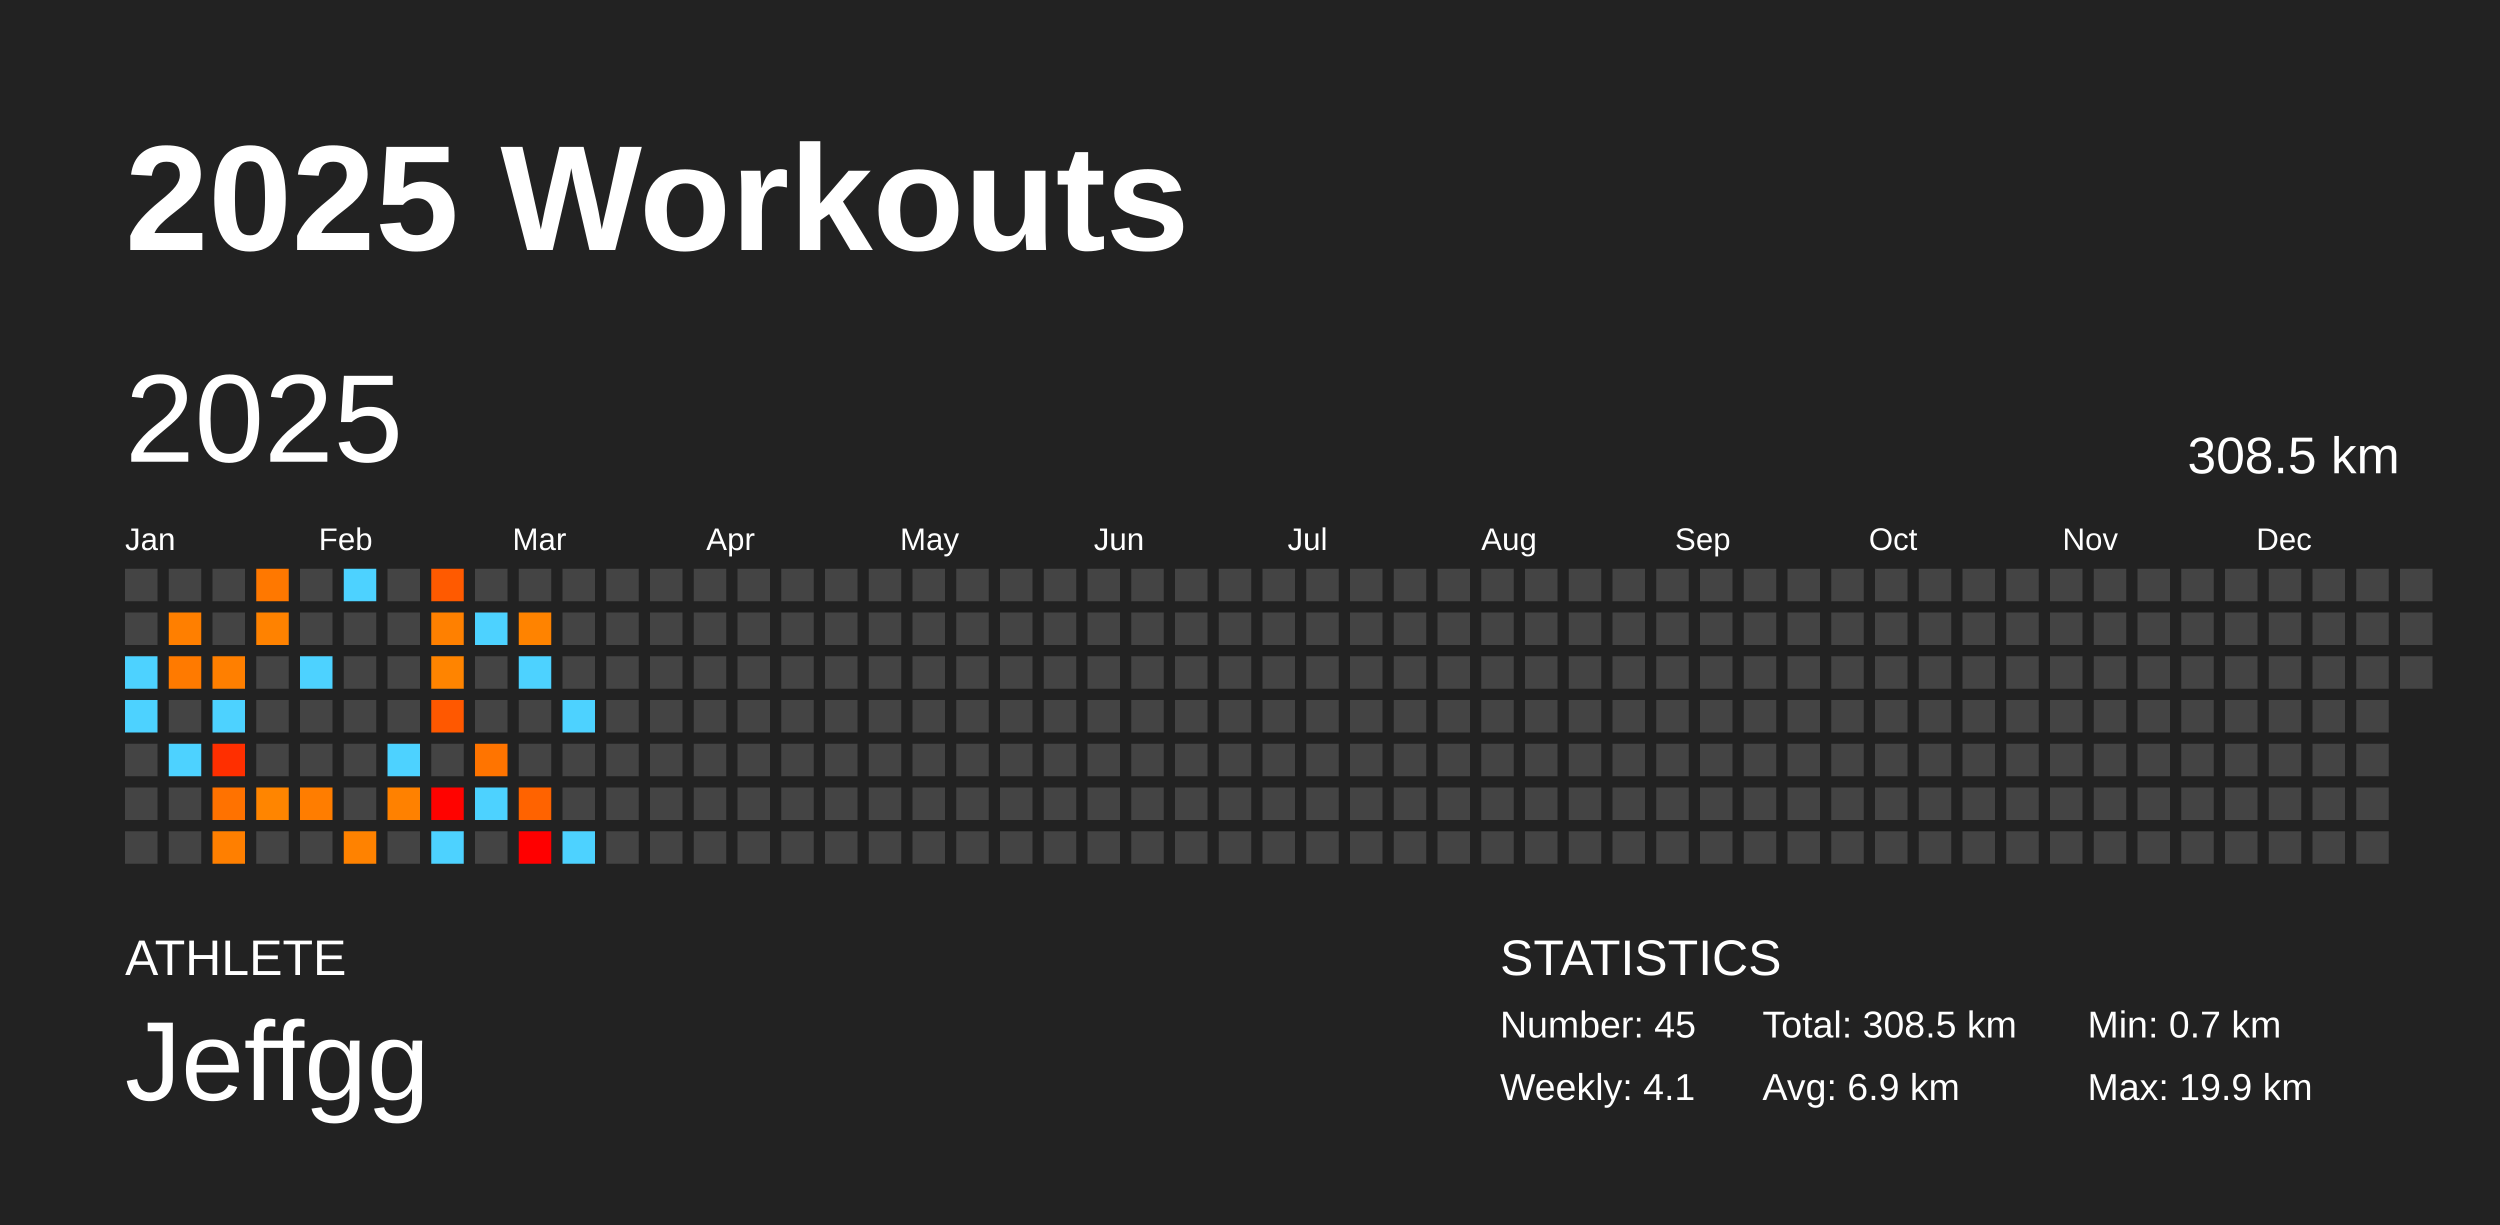
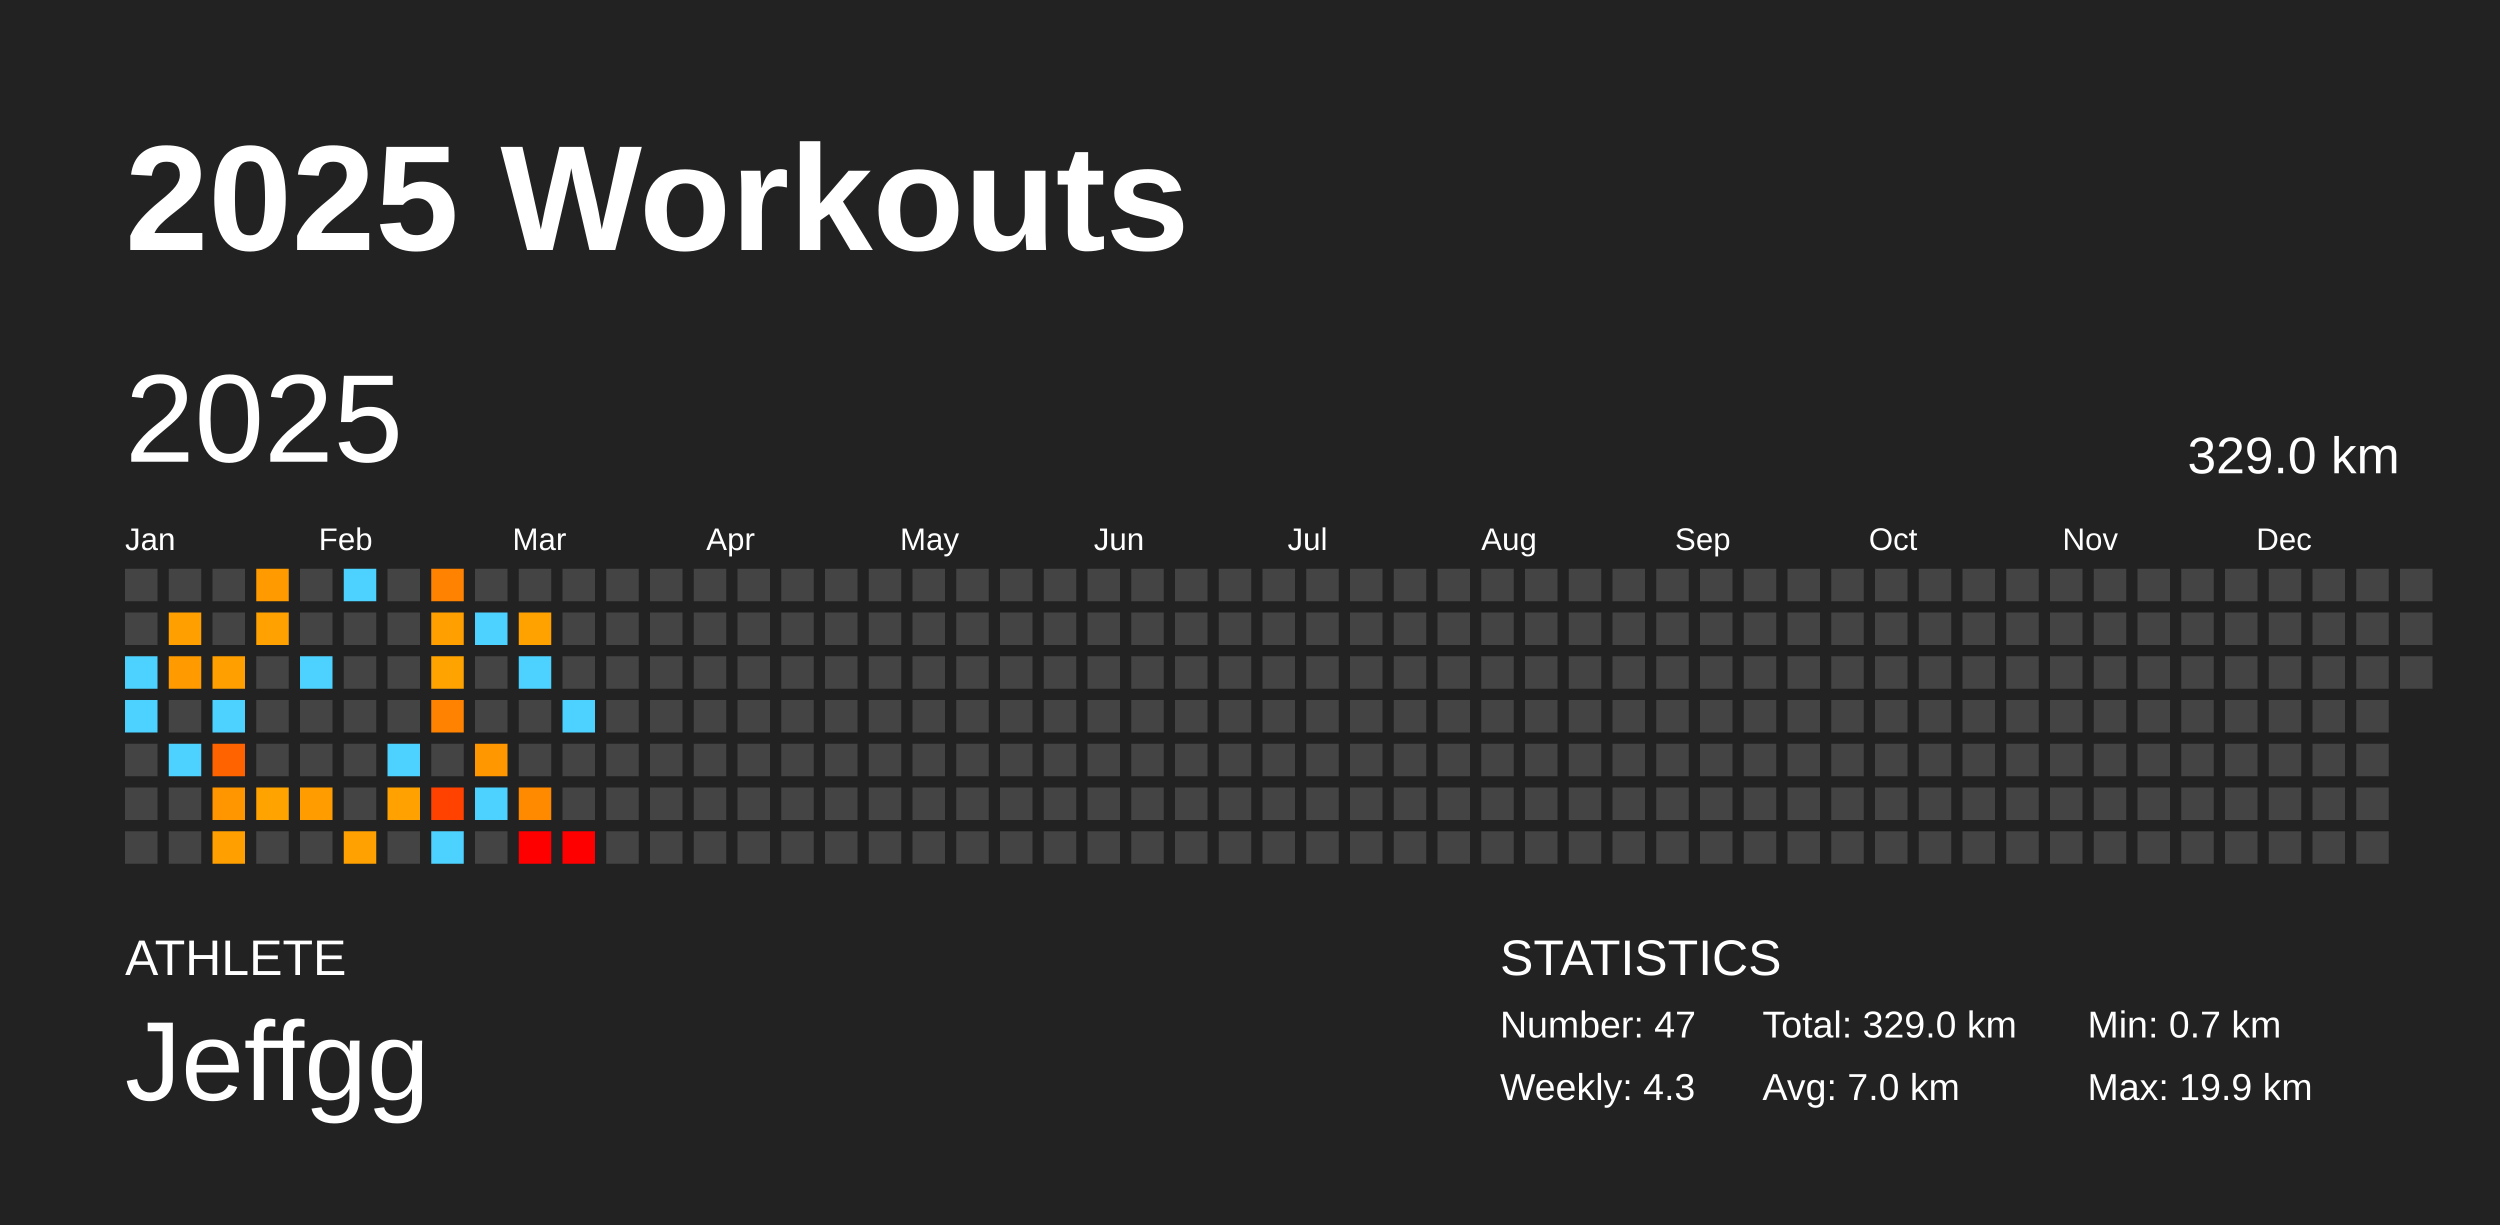
<svg xmlns="http://www.w3.org/2000/svg" baseProfile="full" height="98mm" version="1.1" viewBox="0,0,200,98" width="200mm">
  <defs />
  <rect fill="#222222" height="98" width="200" x="0" y="0" />
  <text fill="#FFFFFF" style="font-size:12px; font-family:Arial; font-weight:bold;" x="10" y="20">2025 Workouts</text>
  <text fill="#FFFFFF" style="font-size:4px; font-family:Arial" x="10" y="78">ATHLETE</text>
  <text fill="#FFFFFF" style="font-size:9px; font-family:Arial" x="10" y="88">Jeffgg</text>
  <text fill="#FFFFFF" style="font-size:4px; font-family:Arial" x="120" y="78">STATISTICS</text>
-   <text fill="#FFFFFF" style="font-size:3px; font-family:Arial" x="120" y="83">Number: 45</text>
-   <text fill="#FFFFFF" style="font-size:3px; font-family:Arial" x="120" y="88">Weekly: 4.1</text>
-   <text fill="#FFFFFF" style="font-size:3px; font-family:Arial" x="141" y="83">Total: 308.5 km</text>
-   <text fill="#FFFFFF" style="font-size:3px; font-family:Arial" x="141" y="88">Avg: 6.9 km</text>
+   <text fill="#FFFFFF" style="font-size:3px; font-family:Arial" x="120" y="83">Number: 47</text>
+   <text fill="#FFFFFF" style="font-size:3px; font-family:Arial" x="120" y="88">Weekly: 4.3</text>
+   <text fill="#FFFFFF" style="font-size:3px; font-family:Arial" x="141" y="83">Total: 329.0 km</text>
+   <text fill="#FFFFFF" style="font-size:3px; font-family:Arial" x="141" y="88">Avg: 7.0 km</text>
  <text fill="#FFFFFF" style="font-size:3px; font-family:Arial" x="167" y="83">Min: 0.7 km</text>
  <text fill="#FFFFFF" style="font-size:3px; font-family:Arial" x="167" y="88">Max: 19.9 km</text>
  <text dominant-baseline="hanging" fill="#FFFFFF" style="font-size:10.0px; font-family:Arial;" x="10" y="30">2025</text>
-   <text dominant-baseline="hanging" fill="#FFFFFF" style="font-size:4.125px; font-family:Arial;" x="175" y="35">308.5 km</text>
+   <text dominant-baseline="hanging" fill="#FFFFFF" style="font-size:4.125px; font-family:Arial;" x="175" y="35">329.0 km</text>
  <text fill="#FFFFFF" style="font-size:2.5px; font-family:Arial" x="10.0" y="44">Jan</text>
  <text fill="#FFFFFF" style="font-size:2.5px; font-family:Arial" x="25.5" y="44">Feb</text>
  <text fill="#FFFFFF" style="font-size:2.5px; font-family:Arial" x="41.0" y="44">Mar</text>
  <text fill="#FFFFFF" style="font-size:2.5px; font-family:Arial" x="56.5" y="44">Apr</text>
  <text fill="#FFFFFF" style="font-size:2.5px; font-family:Arial" x="72.0" y="44">May</text>
  <text fill="#FFFFFF" style="font-size:2.5px; font-family:Arial" x="87.5" y="44">Jun</text>
  <text fill="#FFFFFF" style="font-size:2.5px; font-family:Arial" x="103.0" y="44">Jul</text>
  <text fill="#FFFFFF" style="font-size:2.5px; font-family:Arial" x="118.5" y="44">Aug</text>
  <text fill="#FFFFFF" style="font-size:2.5px; font-family:Arial" x="134.0" y="44">Sep</text>
  <text fill="#FFFFFF" style="font-size:2.5px; font-family:Arial" x="149.5" y="44">Oct</text>
  <text fill="#FFFFFF" style="font-size:2.5px; font-family:Arial" x="165.0" y="44">Nov</text>
  <text fill="#FFFFFF" style="font-size:2.5px; font-family:Arial" x="180.5" y="44">Dec</text>
  <rect fill="#444444" height="2.6" width="2.6" x="10.0" y="45.5" />
  <rect fill="#444444" height="2.6" width="2.6" x="10.0" y="49.0" />
  <rect fill="#4dd2ff" height="2.6" width="2.6" x="10.0" y="52.5" />
  <rect fill="#4dd2ff" height="2.6" width="2.6" x="10.0" y="56.0" />
  <rect fill="#444444" height="2.6" width="2.6" x="10.0" y="59.5" />
  <rect fill="#444444" height="2.6" width="2.6" x="10.0" y="63.0" />
  <rect fill="#444444" height="2.6" width="2.6" x="10.0" y="66.5" />
  <rect fill="#444444" height="2.6" width="2.6" x="13.5" y="45.5" />
-   <rect fill="#ff7f00" height="2.6" width="2.6" x="13.5" y="49.0" />
-   <rect fill="#ff7a00" height="2.6" width="2.6" x="13.5" y="52.5" />
+   <rect fill="#ff9f00" height="2.6" width="2.6" x="13.5" y="49.0" />
+   <rect fill="#ff9b00" height="2.6" width="2.6" x="13.5" y="52.5" />
  <rect fill="#444444" height="2.6" width="2.6" x="13.5" y="56.0" />
  <rect fill="#4dd2ff" height="2.6" width="2.6" x="13.5" y="59.5" />
  <rect fill="#444444" height="2.6" width="2.6" x="13.5" y="63.0" />
  <rect fill="#444444" height="2.6" width="2.6" x="13.5" y="66.5" />
  <rect fill="#444444" height="2.6" width="2.6" x="17.0" y="45.5" />
  <rect fill="#444444" height="2.6" width="2.6" x="17.0" y="49.0" />
-   <rect fill="#ff7f00" height="2.6" width="2.6" x="17.0" y="52.5" />
+   <rect fill="#ff9f00" height="2.6" width="2.6" x="17.0" y="52.5" />
  <rect fill="#4dd2ff" height="2.6" width="2.6" x="17.0" y="56.0" />
-   <rect fill="#ff2f00" height="2.6" width="2.6" x="17.0" y="59.5" />
-   <rect fill="#ff7200" height="2.6" width="2.6" x="17.0" y="63.0" />
-   <rect fill="#ff7f00" height="2.6" width="2.6" x="17.0" y="66.5" />
-   <rect fill="#ff7800" height="2.6" width="2.6" x="20.5" y="45.5" />
-   <rect fill="#ff8200" height="2.6" width="2.6" x="20.5" y="49.0" />
+   <rect fill="#ff6300" height="2.6" width="2.6" x="17.0" y="59.5" />
+   <rect fill="#ff9600" height="2.6" width="2.6" x="17.0" y="63.0" />
+   <rect fill="#ff9f00" height="2.6" width="2.6" x="17.0" y="66.5" />
+   <rect fill="#ff9a00" height="2.6" width="2.6" x="20.5" y="45.5" />
+   <rect fill="#ffa100" height="2.6" width="2.6" x="20.5" y="49.0" />
  <rect fill="#444444" height="2.6" width="2.6" x="20.5" y="52.5" />
  <rect fill="#444444" height="2.6" width="2.6" x="20.5" y="56.0" />
  <rect fill="#444444" height="2.6" width="2.6" x="20.5" y="59.5" />
-   <rect fill="#ff8500" height="2.6" width="2.6" x="20.5" y="63.0" />
+   <rect fill="#ffa300" height="2.6" width="2.6" x="20.5" y="63.0" />
  <rect fill="#444444" height="2.6" width="2.6" x="20.5" y="66.5" />
  <rect fill="#444444" height="2.6" width="2.6" x="24.0" y="45.5" />
  <rect fill="#444444" height="2.6" width="2.6" x="24.0" y="49.0" />
  <rect fill="#4dd2ff" height="2.6" width="2.6" x="24.0" y="52.5" />
  <rect fill="#444444" height="2.6" width="2.6" x="24.0" y="56.0" />
  <rect fill="#444444" height="2.6" width="2.6" x="24.0" y="59.5" />
-   <rect fill="#ff7d00" height="2.6" width="2.6" x="24.0" y="63.0" />
+   <rect fill="#ff9d00" height="2.6" width="2.6" x="24.0" y="63.0" />
  <rect fill="#444444" height="2.6" width="2.6" x="24.0" y="66.5" />
  <rect fill="#4dd2ff" height="2.6" width="2.6" x="27.5" y="45.5" />
  <rect fill="#444444" height="2.6" width="2.6" x="27.5" y="49.0" />
  <rect fill="#444444" height="2.6" width="2.6" x="27.5" y="52.5" />
  <rect fill="#444444" height="2.6" width="2.6" x="27.5" y="56.0" />
  <rect fill="#444444" height="2.6" width="2.6" x="27.5" y="59.5" />
  <rect fill="#444444" height="2.6" width="2.6" x="27.5" y="63.0" />
-   <rect fill="#ff8200" height="2.6" width="2.6" x="27.5" y="66.5" />
+   <rect fill="#ffa100" height="2.6" width="2.6" x="27.5" y="66.5" />
  <rect fill="#444444" height="2.6" width="2.6" x="31.0" y="45.5" />
  <rect fill="#444444" height="2.6" width="2.6" x="31.0" y="49.0" />
  <rect fill="#444444" height="2.6" width="2.6" x="31.0" y="52.5" />
  <rect fill="#444444" height="2.6" width="2.6" x="31.0" y="56.0" />
  <rect fill="#4dd2ff" height="2.6" width="2.6" x="31.0" y="59.5" />
-   <rect fill="#ff8100" height="2.6" width="2.6" x="31.0" y="63.0" />
+   <rect fill="#ffa100" height="2.6" width="2.6" x="31.0" y="63.0" />
  <rect fill="#444444" height="2.6" width="2.6" x="31.0" y="66.5" />
-   <rect fill="#ff5a00" height="2.6" width="2.6" x="34.5" y="45.5" />
-   <rect fill="#ff8000" height="2.6" width="2.6" x="34.5" y="49.0" />
-   <rect fill="#ff8400" height="2.6" width="2.6" x="34.5" y="52.5" />
-   <rect fill="#ff5800" height="2.6" width="2.6" x="34.5" y="56.0" />
+   <rect fill="#ff8300" height="2.6" width="2.6" x="34.5" y="45.5" />
+   <rect fill="#ffa000" height="2.6" width="2.6" x="34.5" y="49.0" />
+   <rect fill="#ffa300" height="2.6" width="2.6" x="34.5" y="52.5" />
+   <rect fill="#ff8200" height="2.6" width="2.6" x="34.5" y="56.0" />
  <rect fill="#444444" height="2.6" width="2.6" x="34.5" y="59.5" />
-   <rect fill="#ff0300" height="2.6" width="2.6" x="34.5" y="63.0" />
+   <rect fill="#ff4200" height="2.6" width="2.6" x="34.5" y="63.0" />
  <rect fill="#4dd2ff" height="2.6" width="2.6" x="34.5" y="66.5" />
  <rect fill="#444444" height="2.6" width="2.6" x="38.0" y="45.5" />
  <rect fill="#4dd2ff" height="2.6" width="2.6" x="38.0" y="49.0" />
  <rect fill="#444444" height="2.6" width="2.6" x="38.0" y="52.5" />
  <rect fill="#444444" height="2.6" width="2.6" x="38.0" y="56.0" />
-   <rect fill="#ff7400" height="2.6" width="2.6" x="38.0" y="59.5" />
+   <rect fill="#ff9700" height="2.6" width="2.6" x="38.0" y="59.5" />
  <rect fill="#4dd2ff" height="2.6" width="2.6" x="38.0" y="63.0" />
  <rect fill="#444444" height="2.6" width="2.6" x="38.0" y="66.5" />
  <rect fill="#444444" height="2.6" width="2.6" x="41.5" y="45.5" />
-   <rect fill="#ff8300" height="2.6" width="2.6" x="41.5" y="49.0" />
+   <rect fill="#ffa200" height="2.6" width="2.6" x="41.5" y="49.0" />
  <rect fill="#4dd2ff" height="2.6" width="2.6" x="41.5" y="52.5" />
  <rect fill="#444444" height="2.6" width="2.6" x="41.5" y="56.0" />
  <rect fill="#444444" height="2.6" width="2.6" x="41.5" y="59.5" />
-   <rect fill="#ff6300" height="2.6" width="2.6" x="41.5" y="63.0" />
+   <rect fill="#ff8a00" height="2.6" width="2.6" x="41.5" y="63.0" />
  <rect fill="red" height="2.6" width="2.6" x="41.5" y="66.5" />
  <rect fill="#444444" height="2.6" width="2.6" x="45.0" y="45.5" />
  <rect fill="#444444" height="2.6" width="2.6" x="45.0" y="49.0" />
  <rect fill="#444444" height="2.6" width="2.6" x="45.0" y="52.5" />
  <rect fill="#4dd2ff" height="2.6" width="2.6" x="45.0" y="56.0" />
  <rect fill="#444444" height="2.6" width="2.6" x="45.0" y="59.5" />
  <rect fill="#444444" height="2.6" width="2.6" x="45.0" y="63.0" />
-   <rect fill="#4dd2ff" height="2.6" width="2.6" x="45.0" y="66.5" />
+   <rect fill="red" height="2.6" width="2.6" x="45.0" y="66.5" />
  <rect fill="#444444" height="2.6" width="2.6" x="48.5" y="45.5" />
  <rect fill="#444444" height="2.6" width="2.6" x="48.5" y="49.0" />
  <rect fill="#444444" height="2.6" width="2.6" x="48.5" y="52.5" />
  <rect fill="#444444" height="2.6" width="2.6" x="48.5" y="56.0" />
  <rect fill="#444444" height="2.6" width="2.6" x="48.5" y="59.5" />
  <rect fill="#444444" height="2.6" width="2.6" x="48.5" y="63.0" />
  <rect fill="#444444" height="2.6" width="2.6" x="48.5" y="66.5" />
  <rect fill="#444444" height="2.6" width="2.6" x="52.0" y="45.5" />
  <rect fill="#444444" height="2.6" width="2.6" x="52.0" y="49.0" />
  <rect fill="#444444" height="2.6" width="2.6" x="52.0" y="52.5" />
  <rect fill="#444444" height="2.6" width="2.6" x="52.0" y="56.0" />
  <rect fill="#444444" height="2.6" width="2.6" x="52.0" y="59.5" />
  <rect fill="#444444" height="2.6" width="2.6" x="52.0" y="63.0" />
  <rect fill="#444444" height="2.6" width="2.6" x="52.0" y="66.5" />
  <rect fill="#444444" height="2.6" width="2.6" x="55.5" y="45.5" />
  <rect fill="#444444" height="2.6" width="2.6" x="55.5" y="49.0" />
  <rect fill="#444444" height="2.6" width="2.6" x="55.5" y="52.5" />
  <rect fill="#444444" height="2.6" width="2.6" x="55.5" y="56.0" />
  <rect fill="#444444" height="2.6" width="2.6" x="55.5" y="59.5" />
  <rect fill="#444444" height="2.6" width="2.6" x="55.5" y="63.0" />
  <rect fill="#444444" height="2.6" width="2.6" x="55.5" y="66.5" />
  <rect fill="#444444" height="2.6" width="2.6" x="59.0" y="45.5" />
  <rect fill="#444444" height="2.6" width="2.6" x="59.0" y="49.0" />
  <rect fill="#444444" height="2.6" width="2.6" x="59.0" y="52.5" />
  <rect fill="#444444" height="2.6" width="2.6" x="59.0" y="56.0" />
  <rect fill="#444444" height="2.6" width="2.6" x="59.0" y="59.5" />
  <rect fill="#444444" height="2.6" width="2.6" x="59.0" y="63.0" />
  <rect fill="#444444" height="2.6" width="2.6" x="59.0" y="66.5" />
  <rect fill="#444444" height="2.6" width="2.6" x="62.5" y="45.5" />
  <rect fill="#444444" height="2.6" width="2.6" x="62.5" y="49.0" />
  <rect fill="#444444" height="2.6" width="2.6" x="62.5" y="52.5" />
  <rect fill="#444444" height="2.6" width="2.6" x="62.5" y="56.0" />
  <rect fill="#444444" height="2.6" width="2.6" x="62.5" y="59.5" />
  <rect fill="#444444" height="2.6" width="2.6" x="62.5" y="63.0" />
  <rect fill="#444444" height="2.6" width="2.6" x="62.5" y="66.5" />
  <rect fill="#444444" height="2.6" width="2.6" x="66.0" y="45.5" />
  <rect fill="#444444" height="2.6" width="2.6" x="66.0" y="49.0" />
  <rect fill="#444444" height="2.6" width="2.6" x="66.0" y="52.5" />
  <rect fill="#444444" height="2.6" width="2.6" x="66.0" y="56.0" />
  <rect fill="#444444" height="2.6" width="2.6" x="66.0" y="59.5" />
  <rect fill="#444444" height="2.6" width="2.6" x="66.0" y="63.0" />
  <rect fill="#444444" height="2.6" width="2.6" x="66.0" y="66.5" />
  <rect fill="#444444" height="2.6" width="2.6" x="69.5" y="45.5" />
  <rect fill="#444444" height="2.6" width="2.6" x="69.5" y="49.0" />
  <rect fill="#444444" height="2.6" width="2.6" x="69.5" y="52.5" />
  <rect fill="#444444" height="2.6" width="2.6" x="69.5" y="56.0" />
  <rect fill="#444444" height="2.6" width="2.6" x="69.5" y="59.5" />
  <rect fill="#444444" height="2.6" width="2.6" x="69.5" y="63.0" />
  <rect fill="#444444" height="2.6" width="2.6" x="69.5" y="66.5" />
  <rect fill="#444444" height="2.6" width="2.6" x="73.0" y="45.5" />
  <rect fill="#444444" height="2.6" width="2.6" x="73.0" y="49.0" />
  <rect fill="#444444" height="2.6" width="2.6" x="73.0" y="52.5" />
  <rect fill="#444444" height="2.6" width="2.6" x="73.0" y="56.0" />
  <rect fill="#444444" height="2.6" width="2.6" x="73.0" y="59.5" />
  <rect fill="#444444" height="2.6" width="2.6" x="73.0" y="63.0" />
  <rect fill="#444444" height="2.6" width="2.6" x="73.0" y="66.5" />
  <rect fill="#444444" height="2.6" width="2.6" x="76.5" y="45.5" />
  <rect fill="#444444" height="2.6" width="2.6" x="76.5" y="49.0" />
  <rect fill="#444444" height="2.6" width="2.6" x="76.5" y="52.5" />
  <rect fill="#444444" height="2.6" width="2.6" x="76.5" y="56.0" />
  <rect fill="#444444" height="2.6" width="2.6" x="76.5" y="59.5" />
  <rect fill="#444444" height="2.6" width="2.6" x="76.5" y="63.0" />
  <rect fill="#444444" height="2.6" width="2.6" x="76.5" y="66.5" />
  <rect fill="#444444" height="2.6" width="2.6" x="80.0" y="45.5" />
  <rect fill="#444444" height="2.6" width="2.6" x="80.0" y="49.0" />
  <rect fill="#444444" height="2.6" width="2.6" x="80.0" y="52.5" />
  <rect fill="#444444" height="2.6" width="2.6" x="80.0" y="56.0" />
  <rect fill="#444444" height="2.6" width="2.6" x="80.0" y="59.5" />
  <rect fill="#444444" height="2.6" width="2.6" x="80.0" y="63.0" />
  <rect fill="#444444" height="2.6" width="2.6" x="80.0" y="66.5" />
  <rect fill="#444444" height="2.6" width="2.6" x="83.5" y="45.5" />
  <rect fill="#444444" height="2.6" width="2.6" x="83.5" y="49.0" />
  <rect fill="#444444" height="2.6" width="2.6" x="83.5" y="52.5" />
  <rect fill="#444444" height="2.6" width="2.6" x="83.5" y="56.0" />
  <rect fill="#444444" height="2.6" width="2.6" x="83.5" y="59.5" />
  <rect fill="#444444" height="2.6" width="2.6" x="83.5" y="63.0" />
  <rect fill="#444444" height="2.6" width="2.6" x="83.5" y="66.5" />
  <rect fill="#444444" height="2.6" width="2.6" x="87.0" y="45.5" />
  <rect fill="#444444" height="2.6" width="2.6" x="87.0" y="49.0" />
  <rect fill="#444444" height="2.6" width="2.6" x="87.0" y="52.5" />
  <rect fill="#444444" height="2.6" width="2.6" x="87.0" y="56.0" />
  <rect fill="#444444" height="2.6" width="2.6" x="87.0" y="59.5" />
  <rect fill="#444444" height="2.6" width="2.6" x="87.0" y="63.0" />
  <rect fill="#444444" height="2.6" width="2.6" x="87.0" y="66.5" />
  <rect fill="#444444" height="2.6" width="2.6" x="90.5" y="45.5" />
  <rect fill="#444444" height="2.6" width="2.6" x="90.5" y="49.0" />
  <rect fill="#444444" height="2.6" width="2.6" x="90.5" y="52.5" />
  <rect fill="#444444" height="2.6" width="2.6" x="90.5" y="56.0" />
  <rect fill="#444444" height="2.6" width="2.6" x="90.5" y="59.5" />
  <rect fill="#444444" height="2.6" width="2.6" x="90.5" y="63.0" />
  <rect fill="#444444" height="2.6" width="2.6" x="90.5" y="66.5" />
  <rect fill="#444444" height="2.6" width="2.6" x="94.0" y="45.5" />
  <rect fill="#444444" height="2.6" width="2.6" x="94.0" y="49.0" />
  <rect fill="#444444" height="2.6" width="2.6" x="94.0" y="52.5" />
  <rect fill="#444444" height="2.6" width="2.6" x="94.0" y="56.0" />
  <rect fill="#444444" height="2.6" width="2.6" x="94.0" y="59.5" />
  <rect fill="#444444" height="2.6" width="2.6" x="94.0" y="63.0" />
  <rect fill="#444444" height="2.6" width="2.6" x="94.0" y="66.5" />
  <rect fill="#444444" height="2.6" width="2.6" x="97.5" y="45.5" />
  <rect fill="#444444" height="2.6" width="2.6" x="97.5" y="49.0" />
  <rect fill="#444444" height="2.6" width="2.6" x="97.5" y="52.5" />
  <rect fill="#444444" height="2.6" width="2.6" x="97.5" y="56.0" />
  <rect fill="#444444" height="2.6" width="2.6" x="97.5" y="59.5" />
  <rect fill="#444444" height="2.6" width="2.6" x="97.5" y="63.0" />
  <rect fill="#444444" height="2.6" width="2.6" x="97.5" y="66.5" />
  <rect fill="#444444" height="2.6" width="2.6" x="101.0" y="45.5" />
  <rect fill="#444444" height="2.6" width="2.6" x="101.0" y="49.0" />
  <rect fill="#444444" height="2.6" width="2.6" x="101.0" y="52.5" />
  <rect fill="#444444" height="2.6" width="2.6" x="101.0" y="56.0" />
  <rect fill="#444444" height="2.6" width="2.6" x="101.0" y="59.5" />
  <rect fill="#444444" height="2.6" width="2.6" x="101.0" y="63.0" />
  <rect fill="#444444" height="2.6" width="2.6" x="101.0" y="66.5" />
  <rect fill="#444444" height="2.6" width="2.6" x="104.5" y="45.5" />
  <rect fill="#444444" height="2.6" width="2.6" x="104.5" y="49.0" />
  <rect fill="#444444" height="2.6" width="2.6" x="104.5" y="52.5" />
  <rect fill="#444444" height="2.6" width="2.6" x="104.5" y="56.0" />
  <rect fill="#444444" height="2.6" width="2.6" x="104.5" y="59.5" />
  <rect fill="#444444" height="2.6" width="2.6" x="104.5" y="63.0" />
  <rect fill="#444444" height="2.6" width="2.6" x="104.5" y="66.5" />
  <rect fill="#444444" height="2.6" width="2.6" x="108.0" y="45.5" />
  <rect fill="#444444" height="2.6" width="2.6" x="108.0" y="49.0" />
  <rect fill="#444444" height="2.6" width="2.6" x="108.0" y="52.5" />
  <rect fill="#444444" height="2.6" width="2.6" x="108.0" y="56.0" />
  <rect fill="#444444" height="2.6" width="2.6" x="108.0" y="59.5" />
  <rect fill="#444444" height="2.6" width="2.6" x="108.0" y="63.0" />
  <rect fill="#444444" height="2.6" width="2.6" x="108.0" y="66.5" />
  <rect fill="#444444" height="2.6" width="2.6" x="111.5" y="45.5" />
  <rect fill="#444444" height="2.6" width="2.6" x="111.5" y="49.0" />
  <rect fill="#444444" height="2.6" width="2.6" x="111.5" y="52.5" />
  <rect fill="#444444" height="2.6" width="2.6" x="111.5" y="56.0" />
  <rect fill="#444444" height="2.6" width="2.6" x="111.5" y="59.5" />
  <rect fill="#444444" height="2.6" width="2.6" x="111.5" y="63.0" />
  <rect fill="#444444" height="2.6" width="2.6" x="111.5" y="66.5" />
  <rect fill="#444444" height="2.6" width="2.6" x="115.0" y="45.5" />
  <rect fill="#444444" height="2.6" width="2.6" x="115.0" y="49.0" />
  <rect fill="#444444" height="2.6" width="2.6" x="115.0" y="52.5" />
  <rect fill="#444444" height="2.6" width="2.6" x="115.0" y="56.0" />
  <rect fill="#444444" height="2.6" width="2.6" x="115.0" y="59.5" />
  <rect fill="#444444" height="2.6" width="2.6" x="115.0" y="63.0" />
  <rect fill="#444444" height="2.6" width="2.6" x="115.0" y="66.5" />
  <rect fill="#444444" height="2.6" width="2.6" x="118.5" y="45.5" />
  <rect fill="#444444" height="2.6" width="2.6" x="118.5" y="49.0" />
  <rect fill="#444444" height="2.6" width="2.6" x="118.5" y="52.5" />
  <rect fill="#444444" height="2.6" width="2.6" x="118.5" y="56.0" />
  <rect fill="#444444" height="2.6" width="2.6" x="118.5" y="59.5" />
  <rect fill="#444444" height="2.6" width="2.6" x="118.5" y="63.0" />
  <rect fill="#444444" height="2.6" width="2.6" x="118.5" y="66.5" />
  <rect fill="#444444" height="2.6" width="2.6" x="122.0" y="45.5" />
  <rect fill="#444444" height="2.6" width="2.6" x="122.0" y="49.0" />
  <rect fill="#444444" height="2.6" width="2.6" x="122.0" y="52.5" />
  <rect fill="#444444" height="2.6" width="2.6" x="122.0" y="56.0" />
  <rect fill="#444444" height="2.6" width="2.6" x="122.0" y="59.5" />
  <rect fill="#444444" height="2.6" width="2.6" x="122.0" y="63.0" />
  <rect fill="#444444" height="2.6" width="2.6" x="122.0" y="66.5" />
  <rect fill="#444444" height="2.6" width="2.6" x="125.5" y="45.5" />
  <rect fill="#444444" height="2.6" width="2.6" x="125.5" y="49.0" />
  <rect fill="#444444" height="2.6" width="2.6" x="125.5" y="52.5" />
  <rect fill="#444444" height="2.6" width="2.6" x="125.5" y="56.0" />
  <rect fill="#444444" height="2.6" width="2.6" x="125.5" y="59.5" />
  <rect fill="#444444" height="2.6" width="2.6" x="125.5" y="63.0" />
  <rect fill="#444444" height="2.6" width="2.6" x="125.5" y="66.5" />
  <rect fill="#444444" height="2.6" width="2.6" x="129.0" y="45.5" />
  <rect fill="#444444" height="2.6" width="2.6" x="129.0" y="49.0" />
  <rect fill="#444444" height="2.6" width="2.6" x="129.0" y="52.5" />
  <rect fill="#444444" height="2.6" width="2.6" x="129.0" y="56.0" />
  <rect fill="#444444" height="2.6" width="2.6" x="129.0" y="59.5" />
  <rect fill="#444444" height="2.6" width="2.6" x="129.0" y="63.0" />
  <rect fill="#444444" height="2.6" width="2.6" x="129.0" y="66.5" />
  <rect fill="#444444" height="2.6" width="2.6" x="132.5" y="45.5" />
  <rect fill="#444444" height="2.6" width="2.6" x="132.5" y="49.0" />
  <rect fill="#444444" height="2.6" width="2.6" x="132.5" y="52.5" />
  <rect fill="#444444" height="2.6" width="2.6" x="132.5" y="56.0" />
  <rect fill="#444444" height="2.6" width="2.6" x="132.5" y="59.5" />
  <rect fill="#444444" height="2.6" width="2.6" x="132.5" y="63.0" />
  <rect fill="#444444" height="2.6" width="2.6" x="132.5" y="66.5" />
  <rect fill="#444444" height="2.6" width="2.6" x="136.0" y="45.5" />
  <rect fill="#444444" height="2.6" width="2.6" x="136.0" y="49.0" />
  <rect fill="#444444" height="2.6" width="2.6" x="136.0" y="52.5" />
  <rect fill="#444444" height="2.6" width="2.6" x="136.0" y="56.0" />
  <rect fill="#444444" height="2.6" width="2.6" x="136.0" y="59.5" />
  <rect fill="#444444" height="2.6" width="2.6" x="136.0" y="63.0" />
  <rect fill="#444444" height="2.6" width="2.6" x="136.0" y="66.5" />
  <rect fill="#444444" height="2.6" width="2.6" x="139.5" y="45.5" />
  <rect fill="#444444" height="2.6" width="2.6" x="139.5" y="49.0" />
  <rect fill="#444444" height="2.6" width="2.6" x="139.5" y="52.5" />
  <rect fill="#444444" height="2.6" width="2.6" x="139.5" y="56.0" />
  <rect fill="#444444" height="2.6" width="2.6" x="139.5" y="59.5" />
  <rect fill="#444444" height="2.6" width="2.6" x="139.5" y="63.0" />
  <rect fill="#444444" height="2.6" width="2.6" x="139.5" y="66.5" />
  <rect fill="#444444" height="2.6" width="2.6" x="143.0" y="45.5" />
  <rect fill="#444444" height="2.6" width="2.6" x="143.0" y="49.0" />
  <rect fill="#444444" height="2.6" width="2.6" x="143.0" y="52.5" />
  <rect fill="#444444" height="2.6" width="2.6" x="143.0" y="56.0" />
  <rect fill="#444444" height="2.6" width="2.6" x="143.0" y="59.5" />
  <rect fill="#444444" height="2.6" width="2.6" x="143.0" y="63.0" />
  <rect fill="#444444" height="2.6" width="2.6" x="143.0" y="66.5" />
  <rect fill="#444444" height="2.6" width="2.6" x="146.5" y="45.5" />
  <rect fill="#444444" height="2.6" width="2.6" x="146.5" y="49.0" />
  <rect fill="#444444" height="2.6" width="2.6" x="146.5" y="52.5" />
  <rect fill="#444444" height="2.6" width="2.6" x="146.5" y="56.0" />
  <rect fill="#444444" height="2.6" width="2.6" x="146.5" y="59.5" />
  <rect fill="#444444" height="2.6" width="2.6" x="146.5" y="63.0" />
  <rect fill="#444444" height="2.6" width="2.6" x="146.5" y="66.5" />
  <rect fill="#444444" height="2.6" width="2.6" x="150.0" y="45.5" />
  <rect fill="#444444" height="2.6" width="2.6" x="150.0" y="49.0" />
  <rect fill="#444444" height="2.6" width="2.6" x="150.0" y="52.5" />
  <rect fill="#444444" height="2.6" width="2.6" x="150.0" y="56.0" />
  <rect fill="#444444" height="2.6" width="2.6" x="150.0" y="59.5" />
  <rect fill="#444444" height="2.6" width="2.6" x="150.0" y="63.0" />
  <rect fill="#444444" height="2.6" width="2.6" x="150.0" y="66.5" />
  <rect fill="#444444" height="2.6" width="2.6" x="153.5" y="45.5" />
  <rect fill="#444444" height="2.6" width="2.6" x="153.5" y="49.0" />
  <rect fill="#444444" height="2.6" width="2.6" x="153.5" y="52.5" />
  <rect fill="#444444" height="2.6" width="2.6" x="153.5" y="56.0" />
  <rect fill="#444444" height="2.6" width="2.6" x="153.5" y="59.5" />
  <rect fill="#444444" height="2.6" width="2.6" x="153.5" y="63.0" />
  <rect fill="#444444" height="2.6" width="2.6" x="153.5" y="66.5" />
  <rect fill="#444444" height="2.6" width="2.6" x="157.0" y="45.5" />
  <rect fill="#444444" height="2.6" width="2.6" x="157.0" y="49.0" />
  <rect fill="#444444" height="2.6" width="2.6" x="157.0" y="52.5" />
  <rect fill="#444444" height="2.6" width="2.6" x="157.0" y="56.0" />
  <rect fill="#444444" height="2.6" width="2.6" x="157.0" y="59.5" />
  <rect fill="#444444" height="2.6" width="2.6" x="157.0" y="63.0" />
  <rect fill="#444444" height="2.6" width="2.6" x="157.0" y="66.5" />
  <rect fill="#444444" height="2.6" width="2.6" x="160.5" y="45.5" />
  <rect fill="#444444" height="2.6" width="2.6" x="160.5" y="49.0" />
  <rect fill="#444444" height="2.6" width="2.6" x="160.5" y="52.5" />
  <rect fill="#444444" height="2.6" width="2.6" x="160.5" y="56.0" />
  <rect fill="#444444" height="2.6" width="2.6" x="160.5" y="59.5" />
  <rect fill="#444444" height="2.6" width="2.6" x="160.5" y="63.0" />
  <rect fill="#444444" height="2.6" width="2.6" x="160.5" y="66.5" />
  <rect fill="#444444" height="2.6" width="2.6" x="164.0" y="45.5" />
  <rect fill="#444444" height="2.6" width="2.6" x="164.0" y="49.0" />
  <rect fill="#444444" height="2.6" width="2.6" x="164.0" y="52.5" />
  <rect fill="#444444" height="2.6" width="2.6" x="164.0" y="56.0" />
  <rect fill="#444444" height="2.6" width="2.6" x="164.0" y="59.5" />
  <rect fill="#444444" height="2.6" width="2.6" x="164.0" y="63.0" />
  <rect fill="#444444" height="2.6" width="2.6" x="164.0" y="66.5" />
  <rect fill="#444444" height="2.6" width="2.6" x="167.5" y="45.5" />
  <rect fill="#444444" height="2.6" width="2.6" x="167.5" y="49.0" />
  <rect fill="#444444" height="2.6" width="2.6" x="167.5" y="52.5" />
  <rect fill="#444444" height="2.6" width="2.6" x="167.5" y="56.0" />
  <rect fill="#444444" height="2.6" width="2.6" x="167.5" y="59.5" />
  <rect fill="#444444" height="2.6" width="2.6" x="167.5" y="63.0" />
  <rect fill="#444444" height="2.6" width="2.6" x="167.5" y="66.5" />
  <rect fill="#444444" height="2.6" width="2.6" x="171.0" y="45.5" />
  <rect fill="#444444" height="2.6" width="2.6" x="171.0" y="49.0" />
  <rect fill="#444444" height="2.6" width="2.6" x="171.0" y="52.5" />
  <rect fill="#444444" height="2.6" width="2.6" x="171.0" y="56.0" />
  <rect fill="#444444" height="2.6" width="2.6" x="171.0" y="59.5" />
  <rect fill="#444444" height="2.6" width="2.6" x="171.0" y="63.0" />
  <rect fill="#444444" height="2.6" width="2.6" x="171.0" y="66.5" />
  <rect fill="#444444" height="2.6" width="2.6" x="174.5" y="45.5" />
  <rect fill="#444444" height="2.6" width="2.6" x="174.5" y="49.0" />
  <rect fill="#444444" height="2.6" width="2.6" x="174.5" y="52.5" />
  <rect fill="#444444" height="2.6" width="2.6" x="174.5" y="56.0" />
  <rect fill="#444444" height="2.6" width="2.6" x="174.5" y="59.5" />
  <rect fill="#444444" height="2.6" width="2.6" x="174.5" y="63.0" />
  <rect fill="#444444" height="2.6" width="2.6" x="174.5" y="66.5" />
  <rect fill="#444444" height="2.6" width="2.6" x="178.0" y="45.5" />
  <rect fill="#444444" height="2.6" width="2.6" x="178.0" y="49.0" />
  <rect fill="#444444" height="2.6" width="2.6" x="178.0" y="52.5" />
  <rect fill="#444444" height="2.6" width="2.6" x="178.0" y="56.0" />
  <rect fill="#444444" height="2.6" width="2.6" x="178.0" y="59.5" />
  <rect fill="#444444" height="2.6" width="2.6" x="178.0" y="63.0" />
  <rect fill="#444444" height="2.6" width="2.6" x="178.0" y="66.5" />
  <rect fill="#444444" height="2.6" width="2.6" x="181.5" y="45.5" />
  <rect fill="#444444" height="2.6" width="2.6" x="181.5" y="49.0" />
  <rect fill="#444444" height="2.6" width="2.6" x="181.5" y="52.5" />
  <rect fill="#444444" height="2.6" width="2.6" x="181.5" y="56.0" />
  <rect fill="#444444" height="2.6" width="2.6" x="181.5" y="59.5" />
  <rect fill="#444444" height="2.6" width="2.6" x="181.5" y="63.0" />
  <rect fill="#444444" height="2.6" width="2.6" x="181.5" y="66.5" />
  <rect fill="#444444" height="2.6" width="2.6" x="185.0" y="45.5" />
  <rect fill="#444444" height="2.6" width="2.6" x="185.0" y="49.0" />
  <rect fill="#444444" height="2.6" width="2.6" x="185.0" y="52.5" />
  <rect fill="#444444" height="2.6" width="2.6" x="185.0" y="56.0" />
  <rect fill="#444444" height="2.6" width="2.6" x="185.0" y="59.5" />
  <rect fill="#444444" height="2.6" width="2.6" x="185.0" y="63.0" />
  <rect fill="#444444" height="2.6" width="2.6" x="185.0" y="66.5" />
  <rect fill="#444444" height="2.6" width="2.6" x="188.5" y="45.5" />
  <rect fill="#444444" height="2.6" width="2.6" x="188.5" y="49.0" />
  <rect fill="#444444" height="2.6" width="2.6" x="188.5" y="52.5" />
  <rect fill="#444444" height="2.6" width="2.6" x="188.5" y="56.0" />
  <rect fill="#444444" height="2.6" width="2.6" x="188.5" y="59.5" />
  <rect fill="#444444" height="2.6" width="2.6" x="188.5" y="63.0" />
  <rect fill="#444444" height="2.6" width="2.6" x="188.5" y="66.5" />
  <rect fill="#444444" height="2.6" width="2.6" x="192.0" y="45.5" />
  <rect fill="#444444" height="2.6" width="2.6" x="192.0" y="49.0" />
  <rect fill="#444444" height="2.6" width="2.6" x="192.0" y="52.5" />
</svg>
